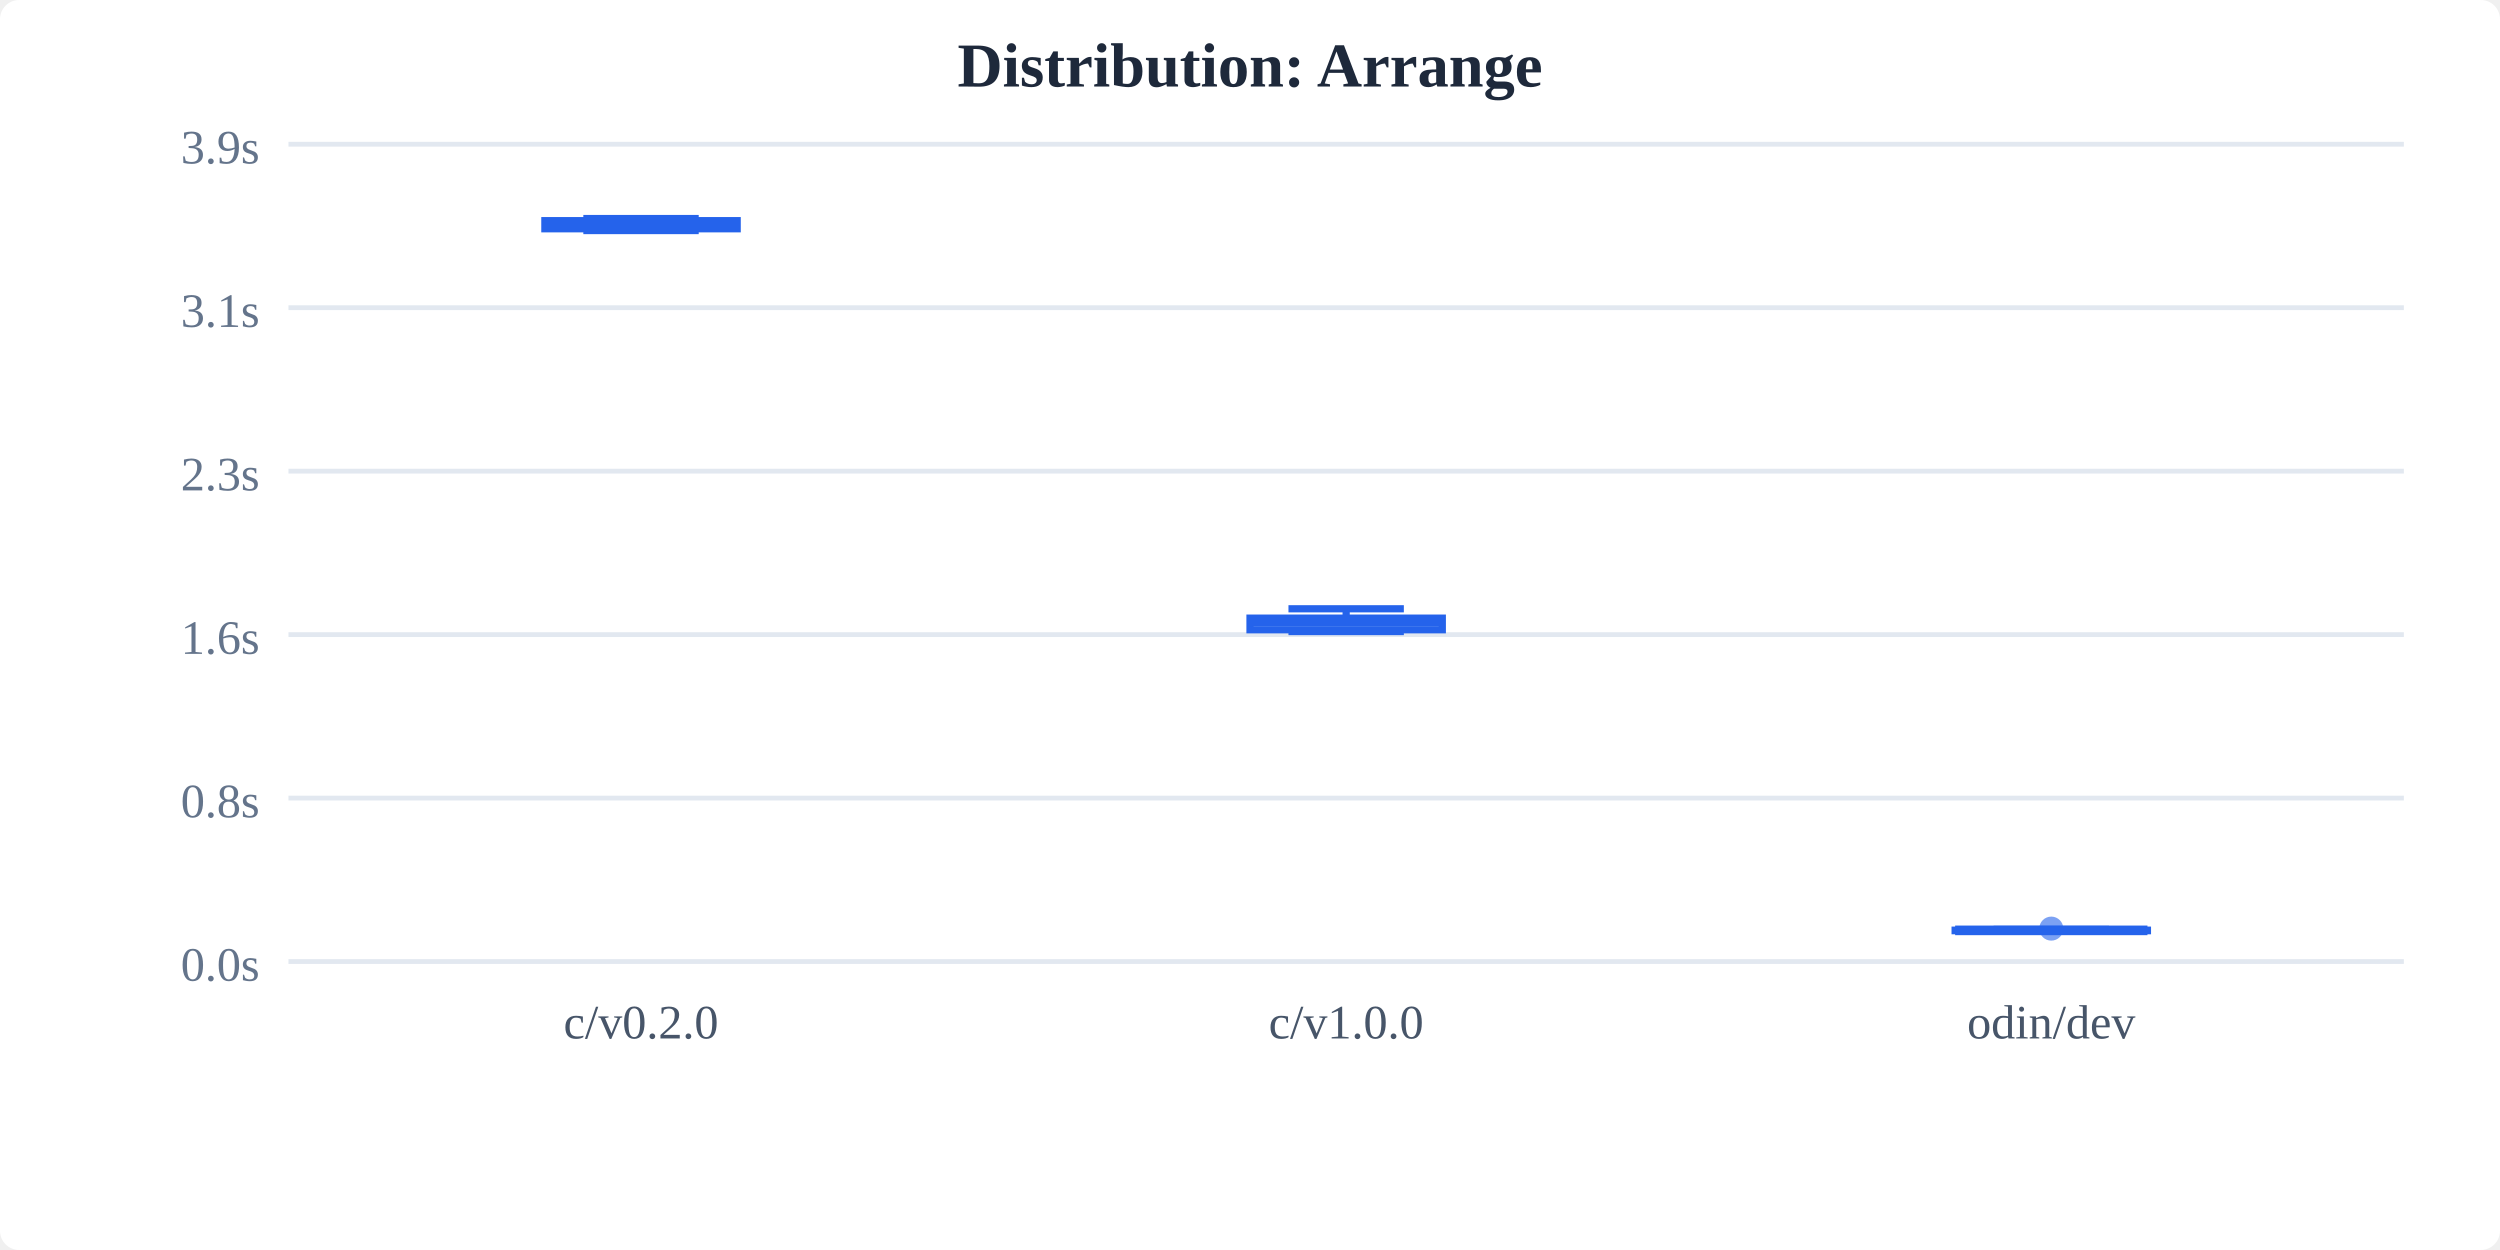
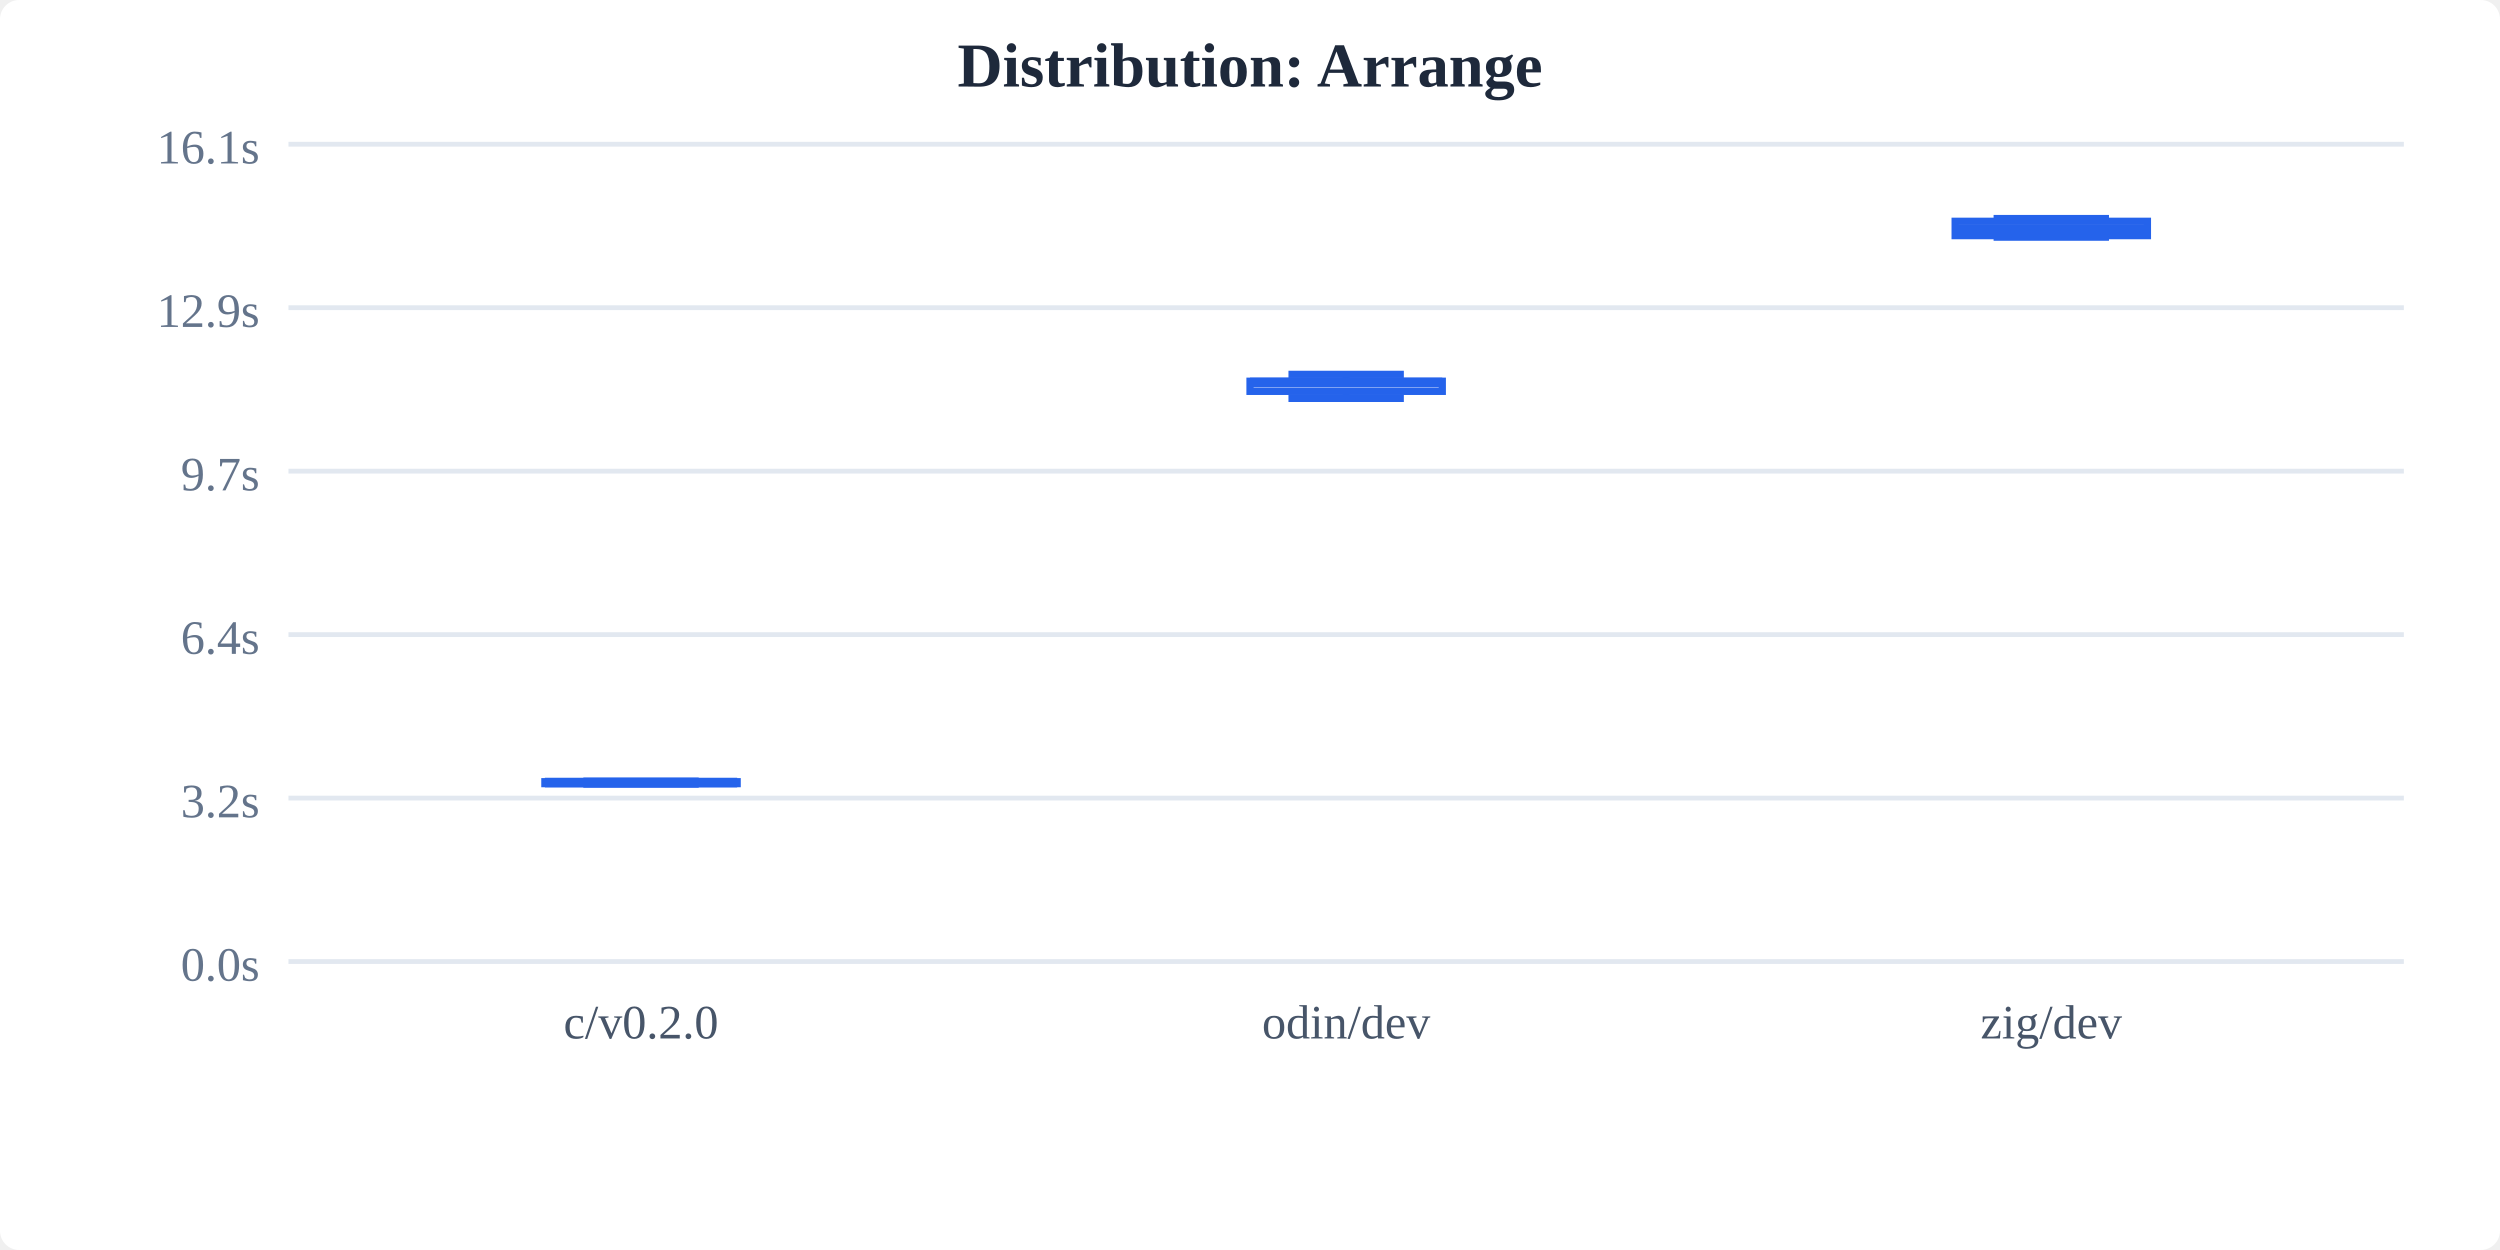
<svg xmlns="http://www.w3.org/2000/svg" width="520" height="260" viewBox="0 0 520 260">
  <rect width="520" height="260" fill="white" rx="4" />
  <text x="260.0" y="18" text-anchor="middle" font-size="13" font-weight="600" fill="#1e293b">Distribution: Arrange</text>
  <line x1="60" y1="200.0" x2="500" y2="200.0" stroke="#e2e8f0" stroke-width="1" />
  <text x="54" y="204.0" text-anchor="end" font-size="10" fill="#64748b">0.0s</text>
  <line x1="60" y1="166.0" x2="500" y2="166.0" stroke="#e2e8f0" stroke-width="1" />
-   <text x="54" y="170.0" text-anchor="end" font-size="10" fill="#64748b">0.8s</text>
+   <text x="54" y="170.0" text-anchor="end" font-size="10" fill="#64748b">3.2s</text>
  <line x1="60" y1="132.0" x2="500" y2="132.0" stroke="#e2e8f0" stroke-width="1" />
-   <text x="54" y="136.0" text-anchor="end" font-size="10" fill="#64748b">1.6s</text>
+   <text x="54" y="136.0" text-anchor="end" font-size="10" fill="#64748b">6.4s</text>
  <line x1="60" y1="98.0" x2="500" y2="98.0" stroke="#e2e8f0" stroke-width="1" />
-   <text x="54" y="102.0" text-anchor="end" font-size="10" fill="#64748b">2.3s</text>
+   <text x="54" y="102.0" text-anchor="end" font-size="10" fill="#64748b">9.7s</text>
  <line x1="60" y1="64.0" x2="500" y2="64.0" stroke="#e2e8f0" stroke-width="1" />
-   <text x="54" y="68.0" text-anchor="end" font-size="10" fill="#64748b">3.1s</text>
+   <text x="54" y="68.0" text-anchor="end" font-size="10" fill="#64748b">12.9s</text>
  <line x1="60" y1="30.0" x2="500" y2="30.0" stroke="#e2e8f0" stroke-width="1" />
-   <text x="54" y="34.0" text-anchor="end" font-size="10" fill="#64748b">3.9s</text>
+   <text x="54" y="34.0" text-anchor="end" font-size="10" fill="#64748b">16.1s</text>
  <text x="133.333" y="216" text-anchor="middle" font-size="10" fill="#475569">c/v0.2.0</text>
-   <line x1="133.333" y1="47.954" x2="133.333" y2="47.585" stroke="#2563eb" stroke-width="1.5" />
-   <line x1="133.333" y1="45.895" x2="133.333" y2="45.455" stroke="#2563eb" stroke-width="1.5" />
-   <line x1="121.333" y1="47.954" x2="145.333" y2="47.954" stroke="#2563eb" stroke-width="1.5" />
-   <line x1="121.333" y1="45.455" x2="145.333" y2="45.455" stroke="#2563eb" stroke-width="1.5" />
-   <rect x="113.333" y="45.895" width="40" height="1.69" fill="#2563eb" fill-opacity="0.25" stroke="#2563eb" stroke-width="1.5" />
-   <line x1="113.333" y1="46.647" x2="153.333" y2="46.647" stroke="#2563eb" stroke-width="2" />
-   <text x="280.0" y="216" text-anchor="middle" font-size="10" fill="#475569">c/v1.0.0</text>
-   <line x1="280.0" y1="131.361" x2="280.0" y2="130.991" stroke="#2563eb" stroke-width="1.5" />
-   <line x1="280.0" y1="128.572" x2="280.0" y2="126.627" stroke="#2563eb" stroke-width="1.5" />
-   <line x1="268.0" y1="131.361" x2="292.0" y2="131.361" stroke="#2563eb" stroke-width="1.5" />
-   <line x1="268.0" y1="126.627" x2="292.0" y2="126.627" stroke="#2563eb" stroke-width="1.5" />
-   <rect x="260.0" y="128.572" width="40" height="2.42" fill="#2563eb" fill-opacity="0.25" stroke="#2563eb" stroke-width="1.5" />
-   <line x1="260.0" y1="129.233" x2="300.0" y2="129.233" stroke="#2563eb" stroke-width="2" />
-   <text x="426.667" y="216" text-anchor="middle" font-size="10" fill="#475569">odin/dev</text>
-   <line x1="426.667" y1="193.606" x2="426.667" y2="193.585" stroke="#2563eb" stroke-width="1.5" />
-   <line x1="426.667" y1="193.477" x2="426.667" y2="193.315" stroke="#2563eb" stroke-width="1.5" />
-   <line x1="414.667" y1="193.606" x2="438.667" y2="193.606" stroke="#2563eb" stroke-width="1.5" />
-   <line x1="414.667" y1="193.315" x2="438.667" y2="193.315" stroke="#2563eb" stroke-width="1.5" />
-   <rect x="406.667" y="193.477" width="40" height="0.108" fill="#2563eb" fill-opacity="0.25" stroke="#2563eb" stroke-width="1.5" />
-   <line x1="406.667" y1="193.516" x2="446.667" y2="193.516" stroke="#2563eb" stroke-width="2" />
-   <circle cx="426.667" cy="193.152" r="2.5" fill="#2563eb" fill-opacity="0.6" />
+   <line x1="133.333" y1="163.089" x2="133.333" y2="163" stroke="#2563eb" stroke-width="1.5" />
+   <line x1="133.333" y1="162.59" x2="133.333" y2="162.483" stroke="#2563eb" stroke-width="1.5" />
+   <line x1="121.333" y1="163.089" x2="145.333" y2="163.089" stroke="#2563eb" stroke-width="1.5" />
+   <line x1="121.333" y1="162.483" x2="145.333" y2="162.483" stroke="#2563eb" stroke-width="1.5" />
+   <rect x="113.333" y="162.59" width="40" height="0.41" fill="#2563eb" fill-opacity="0.25" stroke="#2563eb" stroke-width="1.5" />
+   <line x1="113.333" y1="162.772" x2="153.333" y2="162.772" stroke="#2563eb" stroke-width="2" />
+   <text x="280.0" y="216" text-anchor="middle" font-size="10" fill="#475569">odin/dev</text>
+   <line x1="280.0" y1="82.866" x2="280.0" y2="81.406" stroke="#2563eb" stroke-width="1.5" />
+   <line x1="280.0" y1="79.292" x2="280.0" y2="77.865" stroke="#2563eb" stroke-width="1.5" />
+   <line x1="268.0" y1="82.866" x2="292.0" y2="82.866" stroke="#2563eb" stroke-width="1.5" />
+   <line x1="268.0" y1="77.865" x2="292.0" y2="77.865" stroke="#2563eb" stroke-width="1.5" />
+   <rect x="260.0" y="79.292" width="40" height="2.113" fill="#2563eb" fill-opacity="0.25" stroke="#2563eb" stroke-width="1.5" />
+   <line x1="260.0" y1="79.553" x2="300.0" y2="79.553" stroke="#2563eb" stroke-width="2" />
+   <text x="426.667" y="216" text-anchor="middle" font-size="10" fill="#475569">zig/dev</text>
+   <line x1="426.667" y1="49.332" x2="426.667" y2="49.015" stroke="#2563eb" stroke-width="1.5" />
+   <line x1="426.667" y1="46.025" x2="426.667" y2="45.455" stroke="#2563eb" stroke-width="1.5" />
+   <line x1="414.667" y1="49.332" x2="438.667" y2="49.332" stroke="#2563eb" stroke-width="1.5" />
+   <line x1="414.667" y1="45.455" x2="438.667" y2="45.455" stroke="#2563eb" stroke-width="1.5" />
+   <rect x="406.667" y="46.025" width="40" height="2.99" fill="#2563eb" fill-opacity="0.25" stroke="#2563eb" stroke-width="1.5" />
+   <line x1="406.667" y1="47.676" x2="446.667" y2="47.676" stroke="#2563eb" stroke-width="2" />
</svg>
